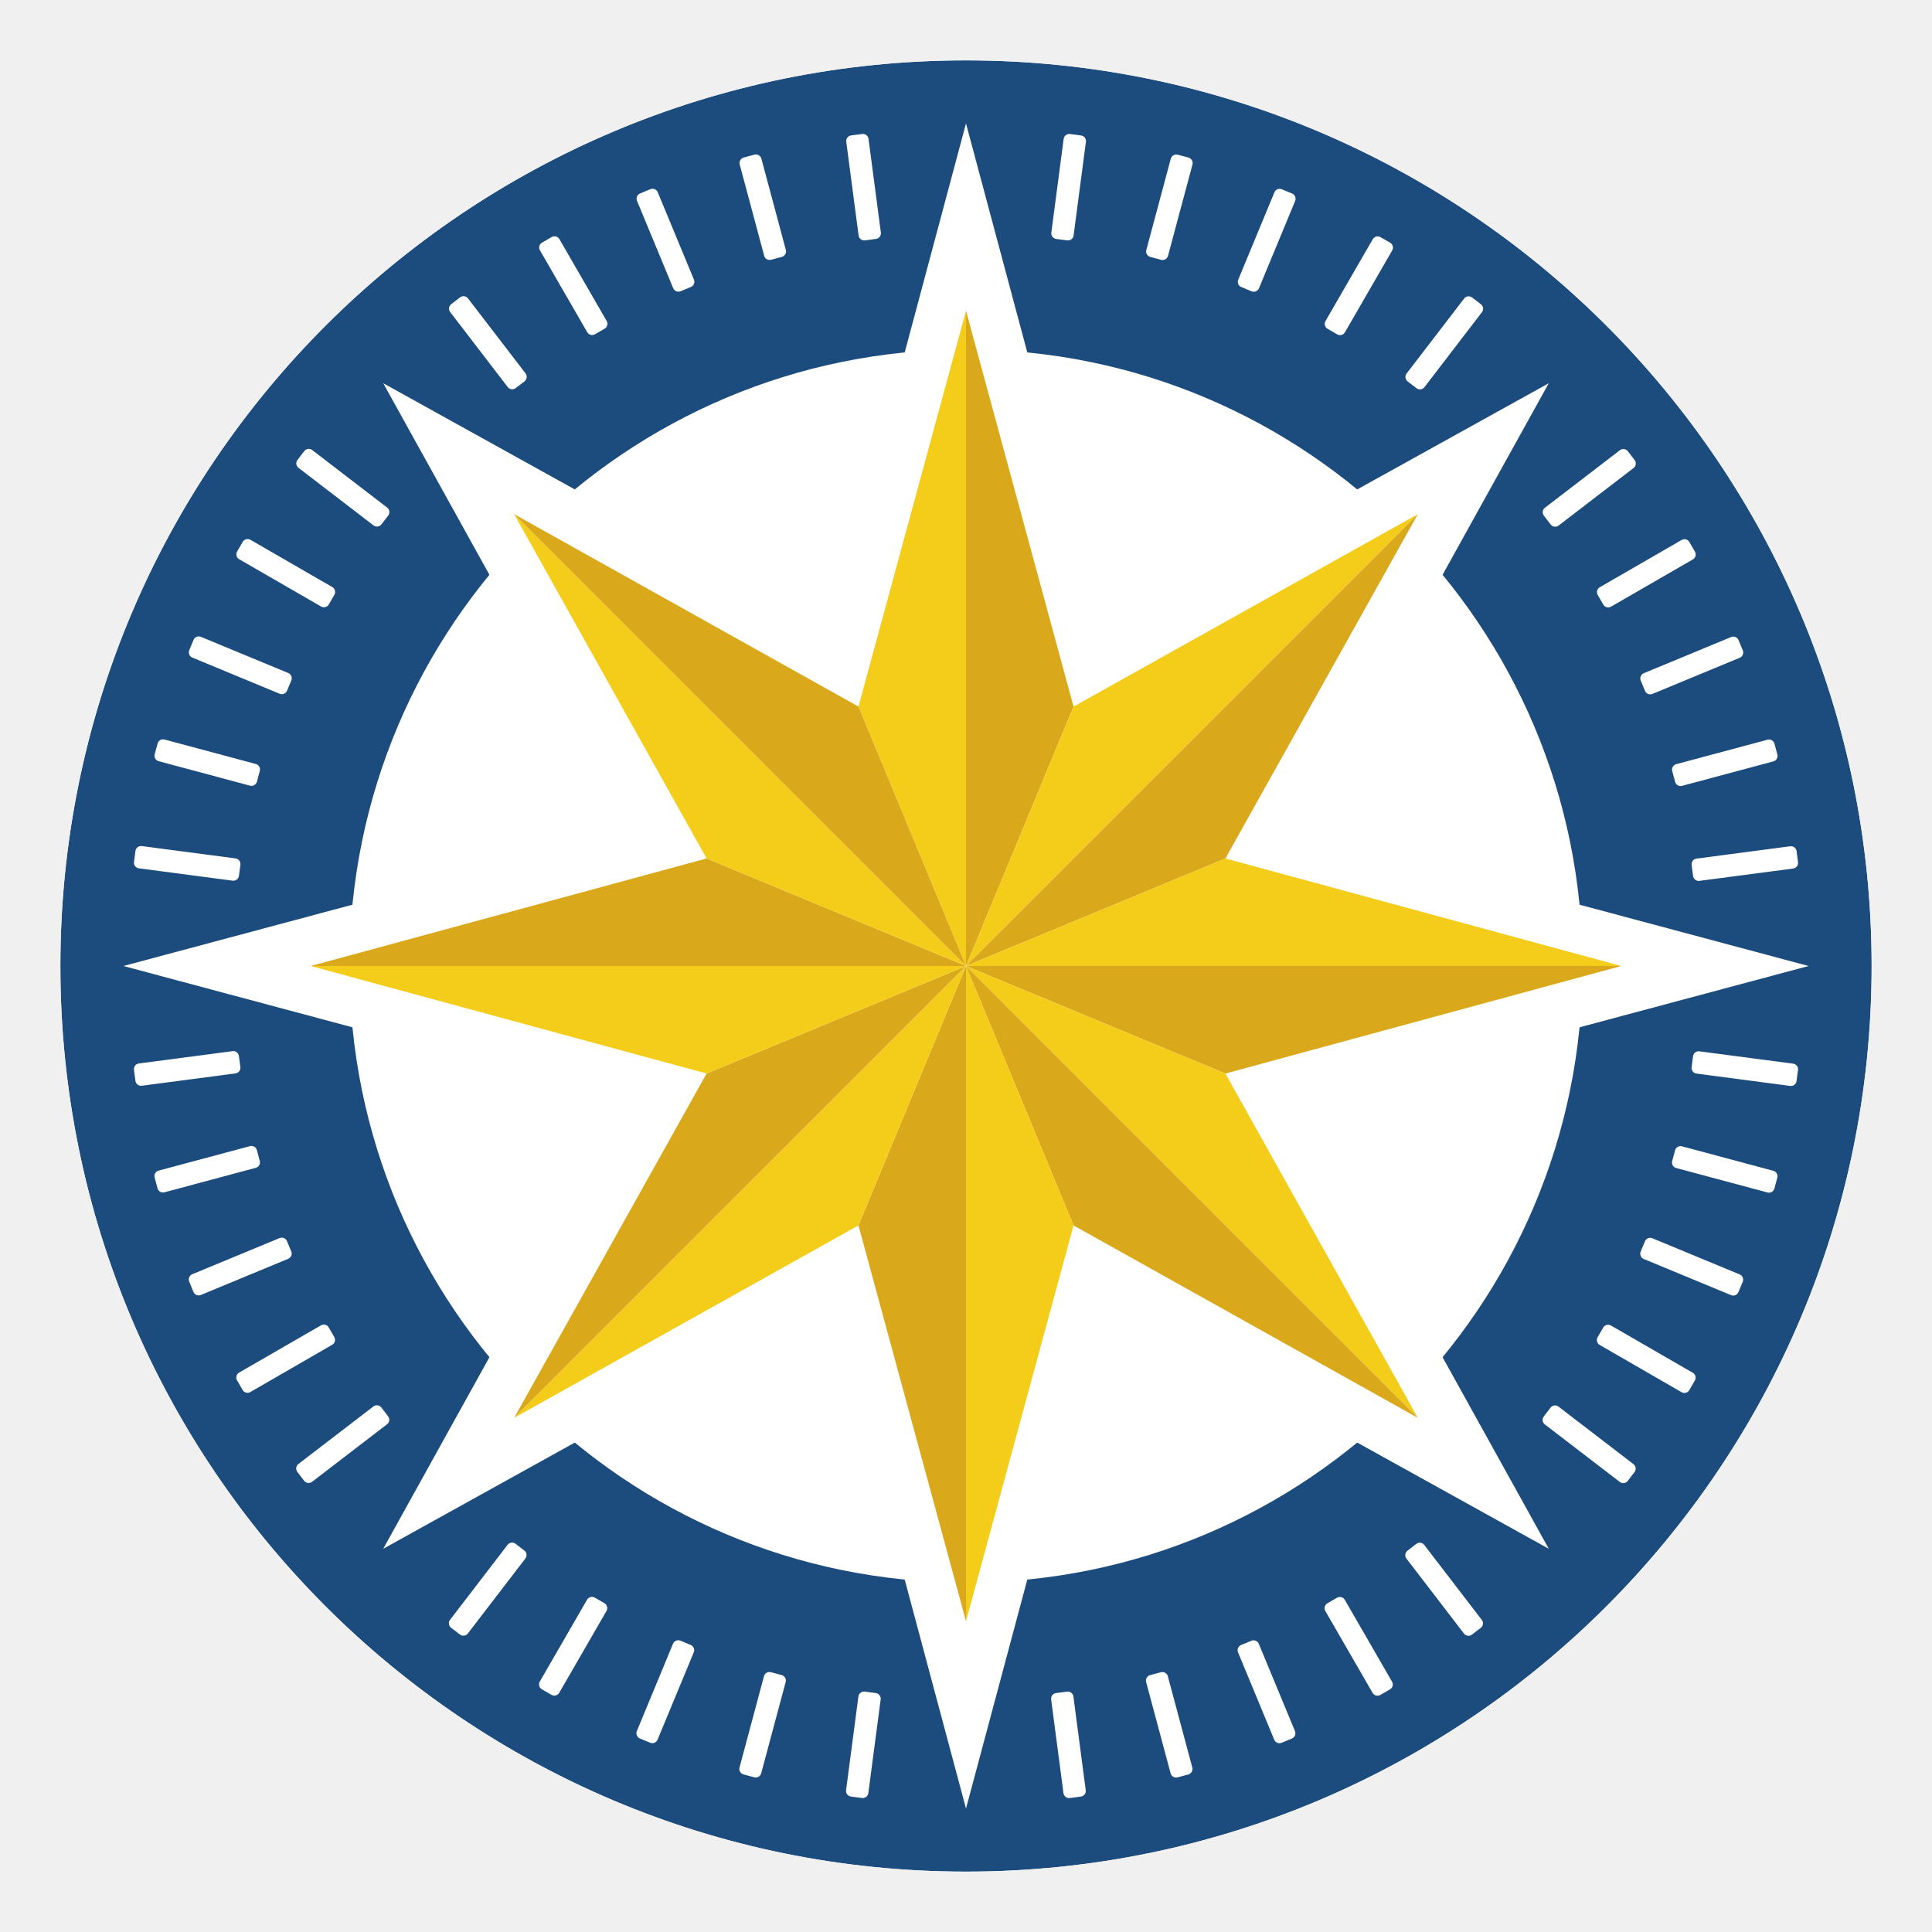
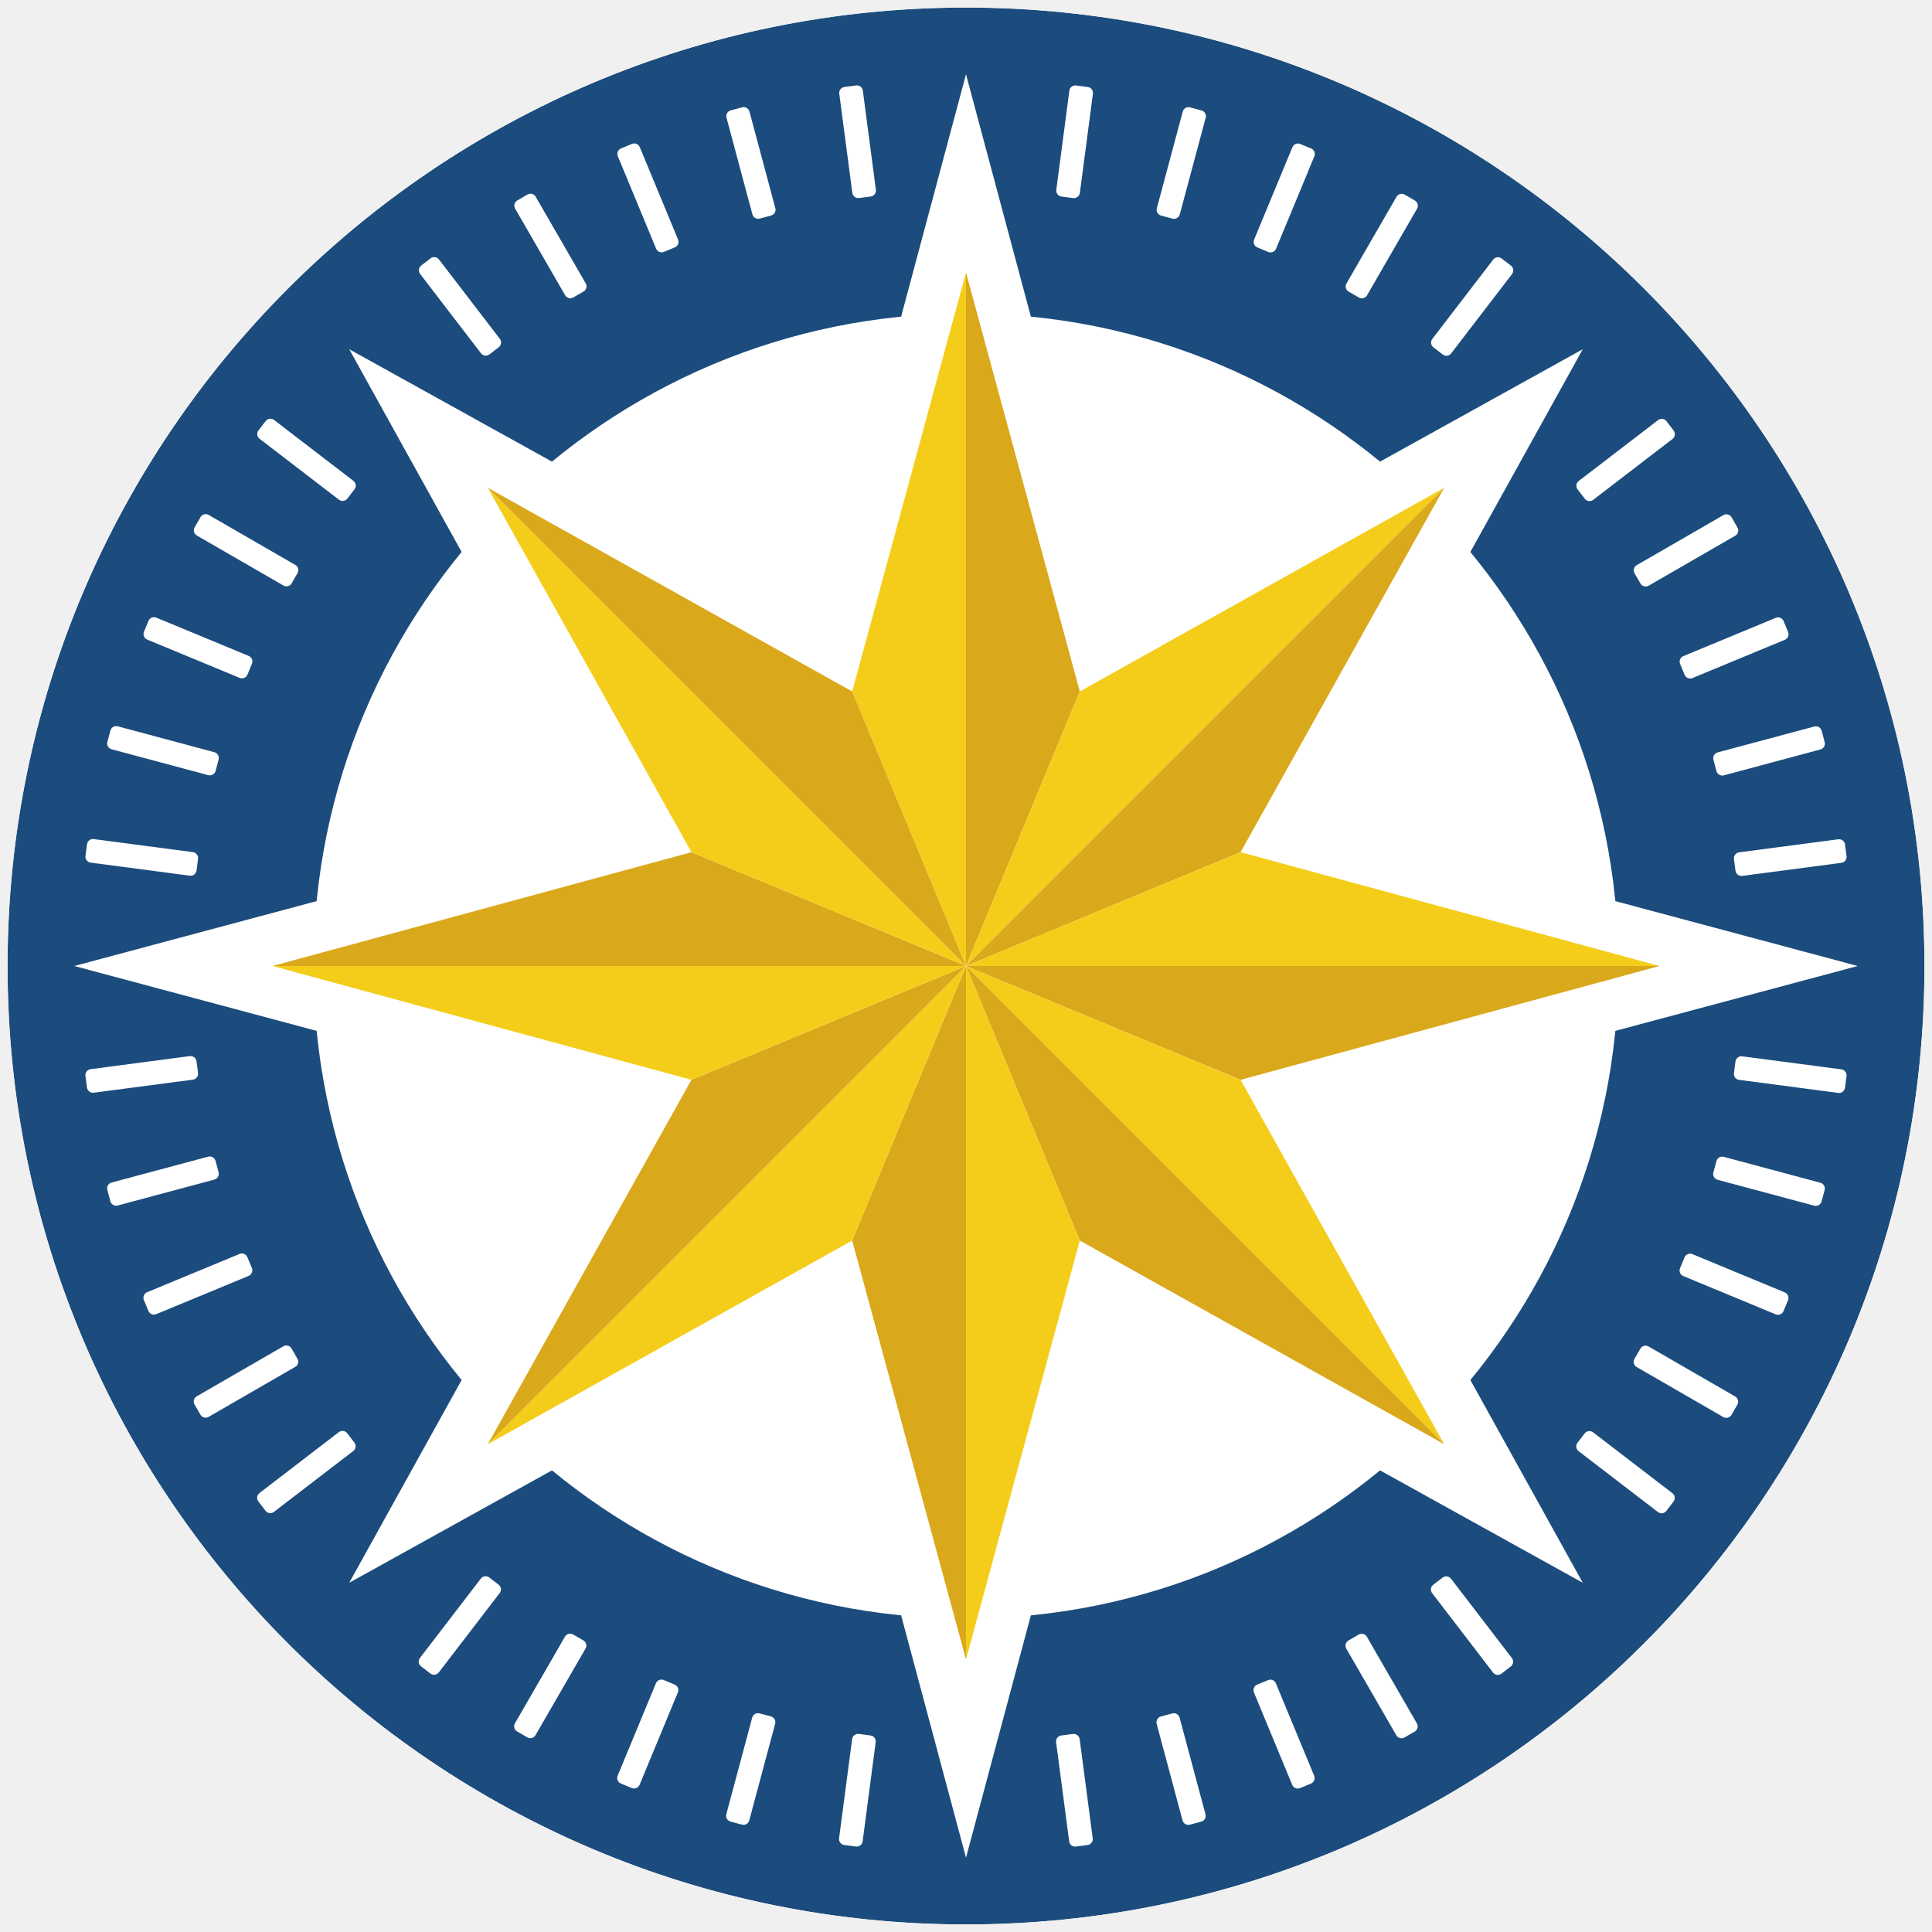
<svg xmlns="http://www.w3.org/2000/svg" width="1024" height="1024" viewBox="0 0 1024 1024">
-   <defs>
-     <mask id="ring" maskUnits="userSpaceOnUse" x="0" y="0" width="1024" height="1024">
-       <circle cx="512" cy="512" r="480" fill="#fff" />
-       <circle cx="512" cy="512" r="326.8" fill="#000" />
-       <polygon points="512,65.4 551.4,212.6 472.6,212.6" fill="#000" />
-       <polygon points="820.9,203.1 751.6,328.1 695.9,272.4" fill="#000" />
-       <polygon points="958.6,512 811.4,551.4 811.4,472.6" fill="#000" />
-       <polygon points="820.9,820.9 695.9,751.6 751.6,695.9" fill="#000" />
-       <polygon points="512,958.6 472.6,811.4 551.4,811.4" fill="#000" />
-       <polygon points="203.1,820.9 272.4,695.9 328.1,751.6" fill="#000" />
-       <polygon points="65.4,512 212.6,472.6 212.6,551.4" fill="#000" />
-       <polygon points="203.1,203.1 328.1,272.4 272.4,328.1" fill="#000" />
-     </mask>
-   </defs>
-   <clipPath id="disc">
-     <circle cx="512" cy="512" r="480" />
-   </clipPath>
-   <g clip-path="url(#disc)">
-     <circle cx="512" cy="512" r="326.8" fill="#fff" />
-     <polygon points="512,65.4 551.4,212.6 472.6,212.6" fill="#fff" />
-     <polygon points="820.9,203.1 751.6,328.1 695.9,272.4" fill="#fff" />
-     <polygon points="958.6,512 811.4,551.4 811.4,472.6" fill="#fff" />
-     <polygon points="820.9,820.9 695.9,751.6 751.6,695.9" fill="#fff" />
-     <polygon points="512,958.6 472.6,811.4 551.4,811.4" fill="#fff" />
-     <polygon points="203.1,820.9 272.4,695.9 328.1,751.6" fill="#fff" />
-     <polygon points="65.4,512 212.6,472.6 212.6,551.4" fill="#fff" />
-     <polygon points="203.1,203.1 328.1,272.4 272.4,328.1" fill="#fff" />
+   <g transform="translate(512 512) scale(1.05833) translate(-512 -512)">
+     <defs>
+       <mask id="ring" maskUnits="userSpaceOnUse" x="0" y="0" width="1024" height="1024">
+         <circle cx="512" cy="512" r="480" fill="#fff" />
+         <circle cx="512" cy="512" r="326.8" fill="#000" />
+         <polygon points="512,65.4 551.4,212.6 472.6,212.6" fill="#000" />
+         <polygon points="820.9,203.1 751.6,328.1 695.9,272.4" fill="#000" />
+         <polygon points="958.6,512 811.4,551.4 811.4,472.6" fill="#000" />
+         <polygon points="820.9,820.9 695.9,751.6 751.6,695.9" fill="#000" />
+         <polygon points="512,958.6 472.6,811.4 551.4,811.4" fill="#000" />
+         <polygon points="203.1,820.9 272.4,695.9 328.1,751.6" fill="#000" />
+         <polygon points="65.4,512 212.6,472.6 212.6,551.4" fill="#000" />
+         <polygon points="203.1,203.1 328.1,272.4 272.4,328.1" fill="#000" />
+       </mask>
+     </defs>
+     <clipPath id="disc">
+       <circle cx="512" cy="512" r="480" />
+     </clipPath>
+     <g clip-path="url(#disc)">
+       <circle cx="512" cy="512" r="326.8" fill="#fff" />
+       <polygon points="512,65.4 551.4,212.6 472.6,212.6" fill="#fff" />
+       <polygon points="820.9,203.1 751.6,328.1 695.9,272.4" fill="#fff" />
+       <polygon points="958.6,512 811.4,551.4 811.4,472.6" fill="#fff" />
+       <polygon points="820.9,820.9 695.9,751.6 751.6,695.9" fill="#fff" />
+       <polygon points="512,958.6 472.6,811.4 551.4,811.4" fill="#fff" />
+       <polygon points="203.1,820.9 272.4,695.9 328.1,751.6" fill="#fff" />
+       <polygon points="65.4,512 212.6,472.6 212.6,551.4" fill="#fff" />
+       <polygon points="203.1,203.1 328.1,272.4 272.4,328.1" fill="#fff" />
+     </g>
+     <circle cx="512" cy="512" r="480" fill="#1B4C7D" mask="url(#ring)" />
+     <rect x="506.1" y="67.6" width="11.9" height="56.1" rx="3" fill="#fff" transform="rotate(7.5 512 512)" />
+     <rect x="506.1" y="67.6" width="11.9" height="56.1" rx="3" fill="#fff" transform="rotate(15 512 512)" />
+     <rect x="506.1" y="67.6" width="11.9" height="56.1" rx="3" fill="#fff" transform="rotate(22.5 512 512)" />
+     <rect x="506.1" y="67.6" width="11.9" height="56.1" rx="3" fill="#fff" transform="rotate(30 512 512)" />
+     <rect x="506.1" y="67.6" width="11.9" height="56.1" rx="3" fill="#fff" transform="rotate(37.5 512 512)" />
+     <rect x="506.1" y="67.6" width="11.9" height="56.1" rx="3" fill="#fff" transform="rotate(52.5 512 512)" />
+     <rect x="506.1" y="67.6" width="11.9" height="56.1" rx="3" fill="#fff" transform="rotate(60 512 512)" />
+     <rect x="506.1" y="67.6" width="11.9" height="56.1" rx="3" fill="#fff" transform="rotate(67.5 512 512)" />
+     <rect x="506.1" y="67.6" width="11.9" height="56.1" rx="3" fill="#fff" transform="rotate(75 512 512)" />
+     <rect x="506.1" y="67.6" width="11.9" height="56.1" rx="3" fill="#fff" transform="rotate(82.5 512 512)" />
+     <rect x="506.1" y="67.6" width="11.9" height="56.1" rx="3" fill="#fff" transform="rotate(97.5 512 512)" />
+     <rect x="506.1" y="67.6" width="11.9" height="56.1" rx="3" fill="#fff" transform="rotate(105 512 512)" />
+     <rect x="506.1" y="67.6" width="11.9" height="56.1" rx="3" fill="#fff" transform="rotate(112.5 512 512)" />
+     <rect x="506.1" y="67.6" width="11.9" height="56.1" rx="3" fill="#fff" transform="rotate(120 512 512)" />
+     <rect x="506.1" y="67.6" width="11.9" height="56.1" rx="3" fill="#fff" transform="rotate(127.5 512 512)" />
+     <rect x="506.1" y="67.6" width="11.9" height="56.1" rx="3" fill="#fff" transform="rotate(142.5 512 512)" />
+     <rect x="506.1" y="67.6" width="11.9" height="56.1" rx="3" fill="#fff" transform="rotate(150 512 512)" />
+     <rect x="506.1" y="67.6" width="11.9" height="56.1" rx="3" fill="#fff" transform="rotate(157.5 512 512)" />
+     <rect x="506.1" y="67.6" width="11.9" height="56.1" rx="3" fill="#fff" transform="rotate(165 512 512)" />
+     <rect x="506.1" y="67.6" width="11.9" height="56.1" rx="3" fill="#fff" transform="rotate(172.5 512 512)" />
+     <rect x="506.1" y="67.6" width="11.9" height="56.1" rx="3" fill="#fff" transform="rotate(187.5 512 512)" />
+     <rect x="506.1" y="67.6" width="11.9" height="56.1" rx="3" fill="#fff" transform="rotate(195 512 512)" />
+     <rect x="506.1" y="67.6" width="11.9" height="56.1" rx="3" fill="#fff" transform="rotate(202.5 512 512)" />
+     <rect x="506.1" y="67.6" width="11.9" height="56.1" rx="3" fill="#fff" transform="rotate(210 512 512)" />
+     <rect x="506.1" y="67.6" width="11.9" height="56.1" rx="3" fill="#fff" transform="rotate(217.5 512 512)" />
+     <rect x="506.1" y="67.6" width="11.9" height="56.1" rx="3" fill="#fff" transform="rotate(232.5 512 512)" />
+     <rect x="506.1" y="67.6" width="11.9" height="56.1" rx="3" fill="#fff" transform="rotate(240 512 512)" />
+     <rect x="506.1" y="67.6" width="11.9" height="56.1" rx="3" fill="#fff" transform="rotate(247.5 512 512)" />
+     <rect x="506.1" y="67.6" width="11.9" height="56.1" rx="3" fill="#fff" transform="rotate(255 512 512)" />
+     <rect x="506.1" y="67.6" width="11.9" height="56.1" rx="3" fill="#fff" transform="rotate(262.5 512 512)" />
+     <rect x="506.1" y="67.6" width="11.9" height="56.1" rx="3" fill="#fff" transform="rotate(277.5 512 512)" />
+     <rect x="506.1" y="67.6" width="11.9" height="56.1" rx="3" fill="#fff" transform="rotate(285 512 512)" />
+     <rect x="506.1" y="67.6" width="11.9" height="56.1" rx="3" fill="#fff" transform="rotate(292.5 512 512)" />
+     <rect x="506.1" y="67.6" width="11.9" height="56.1" rx="3" fill="#fff" transform="rotate(300 512 512)" />
+     <rect x="506.1" y="67.6" width="11.9" height="56.1" rx="3" fill="#fff" transform="rotate(307.5 512 512)" />
+     <rect x="506.1" y="67.6" width="11.9" height="56.1" rx="3" fill="#fff" transform="rotate(322.5 512 512)" />
+     <rect x="506.1" y="67.6" width="11.9" height="56.1" rx="3" fill="#fff" transform="rotate(330 512 512)" />
+     <rect x="506.1" y="67.6" width="11.9" height="56.1" rx="3" fill="#fff" transform="rotate(337.5 512 512)" />
+     <rect x="506.1" y="67.6" width="11.9" height="56.1" rx="3" fill="#fff" transform="rotate(345 512 512)" />
+     <rect x="506.1" y="67.6" width="11.9" height="56.1" rx="3" fill="#fff" transform="rotate(352.5 512 512)" />
+     <polygon points="512,512 455,374.5 512,164.7" fill="#F4CD1B" />
+     <polygon points="512,512 512,164.7 569,374.5" fill="#DAA81B" />
+     <polygon points="512,512 569,374.5 751.5,272.5" fill="#F4CD1B" />
+     <polygon points="512,512 751.5,272.5 649.5,455" fill="#DAA81B" />
+     <polygon points="512,512 649.5,455 859.3,512" fill="#F4CD1B" />
+     <polygon points="512,512 859.3,512 649.5,569" fill="#DAA81B" />
+     <polygon points="512,512 649.5,569 751.5,751.5" fill="#F4CD1B" />
+     <polygon points="512,512 751.5,751.5 569,649.5" fill="#DAA81B" />
+     <polygon points="512,512 569,649.5 512,859.3" fill="#F4CD1B" />
+     <polygon points="512,512 512,859.3 455,649.5" fill="#DAA81B" />
+     <polygon points="512,512 455,649.5 272.5,751.5" fill="#F4CD1B" />
+     <polygon points="512,512 272.5,751.5 374.5,569" fill="#DAA81B" />
+     <polygon points="512,512 374.5,569 164.7,512" fill="#F4CD1B" />
+     <polygon points="512,512 164.7,512 374.5,455" fill="#DAA81B" />
+     <polygon points="512,512 374.5,455 272.5,272.5" fill="#F4CD1B" />
+     <polygon points="512,512 272.5,272.5 455,374.5" fill="#DAA81B" />
  </g>
-   <circle cx="512" cy="512" r="480" fill="#1B4C7D" mask="url(#ring)" />
-   <rect x="506.1" y="67.6" width="11.9" height="56.1" rx="3" fill="#fff" transform="rotate(7.5 512 512)" />
-   <rect x="506.1" y="67.6" width="11.9" height="56.1" rx="3" fill="#fff" transform="rotate(15 512 512)" />
-   <rect x="506.1" y="67.6" width="11.9" height="56.1" rx="3" fill="#fff" transform="rotate(22.5 512 512)" />
-   <rect x="506.1" y="67.6" width="11.9" height="56.1" rx="3" fill="#fff" transform="rotate(30 512 512)" />
-   <rect x="506.1" y="67.6" width="11.9" height="56.1" rx="3" fill="#fff" transform="rotate(37.5 512 512)" />
-   <rect x="506.1" y="67.6" width="11.9" height="56.1" rx="3" fill="#fff" transform="rotate(52.5 512 512)" />
-   <rect x="506.1" y="67.6" width="11.9" height="56.1" rx="3" fill="#fff" transform="rotate(60 512 512)" />
-   <rect x="506.1" y="67.6" width="11.9" height="56.1" rx="3" fill="#fff" transform="rotate(67.5 512 512)" />
-   <rect x="506.1" y="67.6" width="11.9" height="56.1" rx="3" fill="#fff" transform="rotate(75 512 512)" />
-   <rect x="506.1" y="67.6" width="11.9" height="56.1" rx="3" fill="#fff" transform="rotate(82.5 512 512)" />
-   <rect x="506.1" y="67.6" width="11.9" height="56.1" rx="3" fill="#fff" transform="rotate(97.5 512 512)" />
-   <rect x="506.1" y="67.6" width="11.9" height="56.1" rx="3" fill="#fff" transform="rotate(105 512 512)" />
-   <rect x="506.1" y="67.6" width="11.9" height="56.1" rx="3" fill="#fff" transform="rotate(112.5 512 512)" />
-   <rect x="506.1" y="67.6" width="11.9" height="56.1" rx="3" fill="#fff" transform="rotate(120 512 512)" />
-   <rect x="506.1" y="67.6" width="11.9" height="56.1" rx="3" fill="#fff" transform="rotate(127.5 512 512)" />
-   <rect x="506.1" y="67.6" width="11.9" height="56.1" rx="3" fill="#fff" transform="rotate(142.5 512 512)" />
-   <rect x="506.1" y="67.6" width="11.9" height="56.1" rx="3" fill="#fff" transform="rotate(150 512 512)" />
-   <rect x="506.1" y="67.6" width="11.9" height="56.1" rx="3" fill="#fff" transform="rotate(157.5 512 512)" />
-   <rect x="506.1" y="67.6" width="11.9" height="56.1" rx="3" fill="#fff" transform="rotate(165 512 512)" />
-   <rect x="506.1" y="67.6" width="11.9" height="56.1" rx="3" fill="#fff" transform="rotate(172.5 512 512)" />
-   <rect x="506.1" y="67.6" width="11.9" height="56.1" rx="3" fill="#fff" transform="rotate(187.5 512 512)" />
-   <rect x="506.1" y="67.6" width="11.9" height="56.1" rx="3" fill="#fff" transform="rotate(195 512 512)" />
-   <rect x="506.1" y="67.6" width="11.9" height="56.1" rx="3" fill="#fff" transform="rotate(202.5 512 512)" />
-   <rect x="506.1" y="67.6" width="11.9" height="56.1" rx="3" fill="#fff" transform="rotate(210 512 512)" />
-   <rect x="506.1" y="67.6" width="11.9" height="56.1" rx="3" fill="#fff" transform="rotate(217.5 512 512)" />
-   <rect x="506.1" y="67.6" width="11.9" height="56.1" rx="3" fill="#fff" transform="rotate(232.5 512 512)" />
-   <rect x="506.1" y="67.6" width="11.9" height="56.1" rx="3" fill="#fff" transform="rotate(240 512 512)" />
-   <rect x="506.1" y="67.6" width="11.9" height="56.1" rx="3" fill="#fff" transform="rotate(247.5 512 512)" />
-   <rect x="506.1" y="67.6" width="11.9" height="56.1" rx="3" fill="#fff" transform="rotate(255 512 512)" />
-   <rect x="506.1" y="67.6" width="11.9" height="56.1" rx="3" fill="#fff" transform="rotate(262.5 512 512)" />
-   <rect x="506.1" y="67.6" width="11.9" height="56.1" rx="3" fill="#fff" transform="rotate(277.5 512 512)" />
-   <rect x="506.1" y="67.6" width="11.9" height="56.1" rx="3" fill="#fff" transform="rotate(285 512 512)" />
-   <rect x="506.1" y="67.6" width="11.9" height="56.1" rx="3" fill="#fff" transform="rotate(292.5 512 512)" />
-   <rect x="506.1" y="67.6" width="11.9" height="56.1" rx="3" fill="#fff" transform="rotate(300 512 512)" />
-   <rect x="506.1" y="67.6" width="11.9" height="56.1" rx="3" fill="#fff" transform="rotate(307.5 512 512)" />
-   <rect x="506.1" y="67.6" width="11.9" height="56.1" rx="3" fill="#fff" transform="rotate(322.5 512 512)" />
-   <rect x="506.1" y="67.6" width="11.9" height="56.1" rx="3" fill="#fff" transform="rotate(330 512 512)" />
-   <rect x="506.1" y="67.6" width="11.9" height="56.1" rx="3" fill="#fff" transform="rotate(337.5 512 512)" />
-   <rect x="506.1" y="67.6" width="11.9" height="56.1" rx="3" fill="#fff" transform="rotate(345 512 512)" />
-   <rect x="506.1" y="67.6" width="11.9" height="56.1" rx="3" fill="#fff" transform="rotate(352.5 512 512)" />
-   <polygon points="512,512 455,374.5 512,164.7" fill="#F4CD1B" />
-   <polygon points="512,512 512,164.7 569,374.5" fill="#DAA81B" />
-   <polygon points="512,512 569,374.5 751.5,272.5" fill="#F4CD1B" />
-   <polygon points="512,512 751.5,272.5 649.5,455" fill="#DAA81B" />
-   <polygon points="512,512 649.5,455 859.3,512" fill="#F4CD1B" />
-   <polygon points="512,512 859.3,512 649.5,569" fill="#DAA81B" />
-   <polygon points="512,512 649.5,569 751.5,751.5" fill="#F4CD1B" />
-   <polygon points="512,512 751.5,751.5 569,649.5" fill="#DAA81B" />
-   <polygon points="512,512 569,649.5 512,859.3" fill="#F4CD1B" />
-   <polygon points="512,512 512,859.3 455,649.5" fill="#DAA81B" />
-   <polygon points="512,512 455,649.5 272.5,751.5" fill="#F4CD1B" />
-   <polygon points="512,512 272.5,751.5 374.5,569" fill="#DAA81B" />
-   <polygon points="512,512 374.5,569 164.7,512" fill="#F4CD1B" />
-   <polygon points="512,512 164.7,512 374.5,455" fill="#DAA81B" />
-   <polygon points="512,512 374.5,455 272.5,272.5" fill="#F4CD1B" />
-   <polygon points="512,512 272.5,272.5 455,374.5" fill="#DAA81B" />
</svg>
